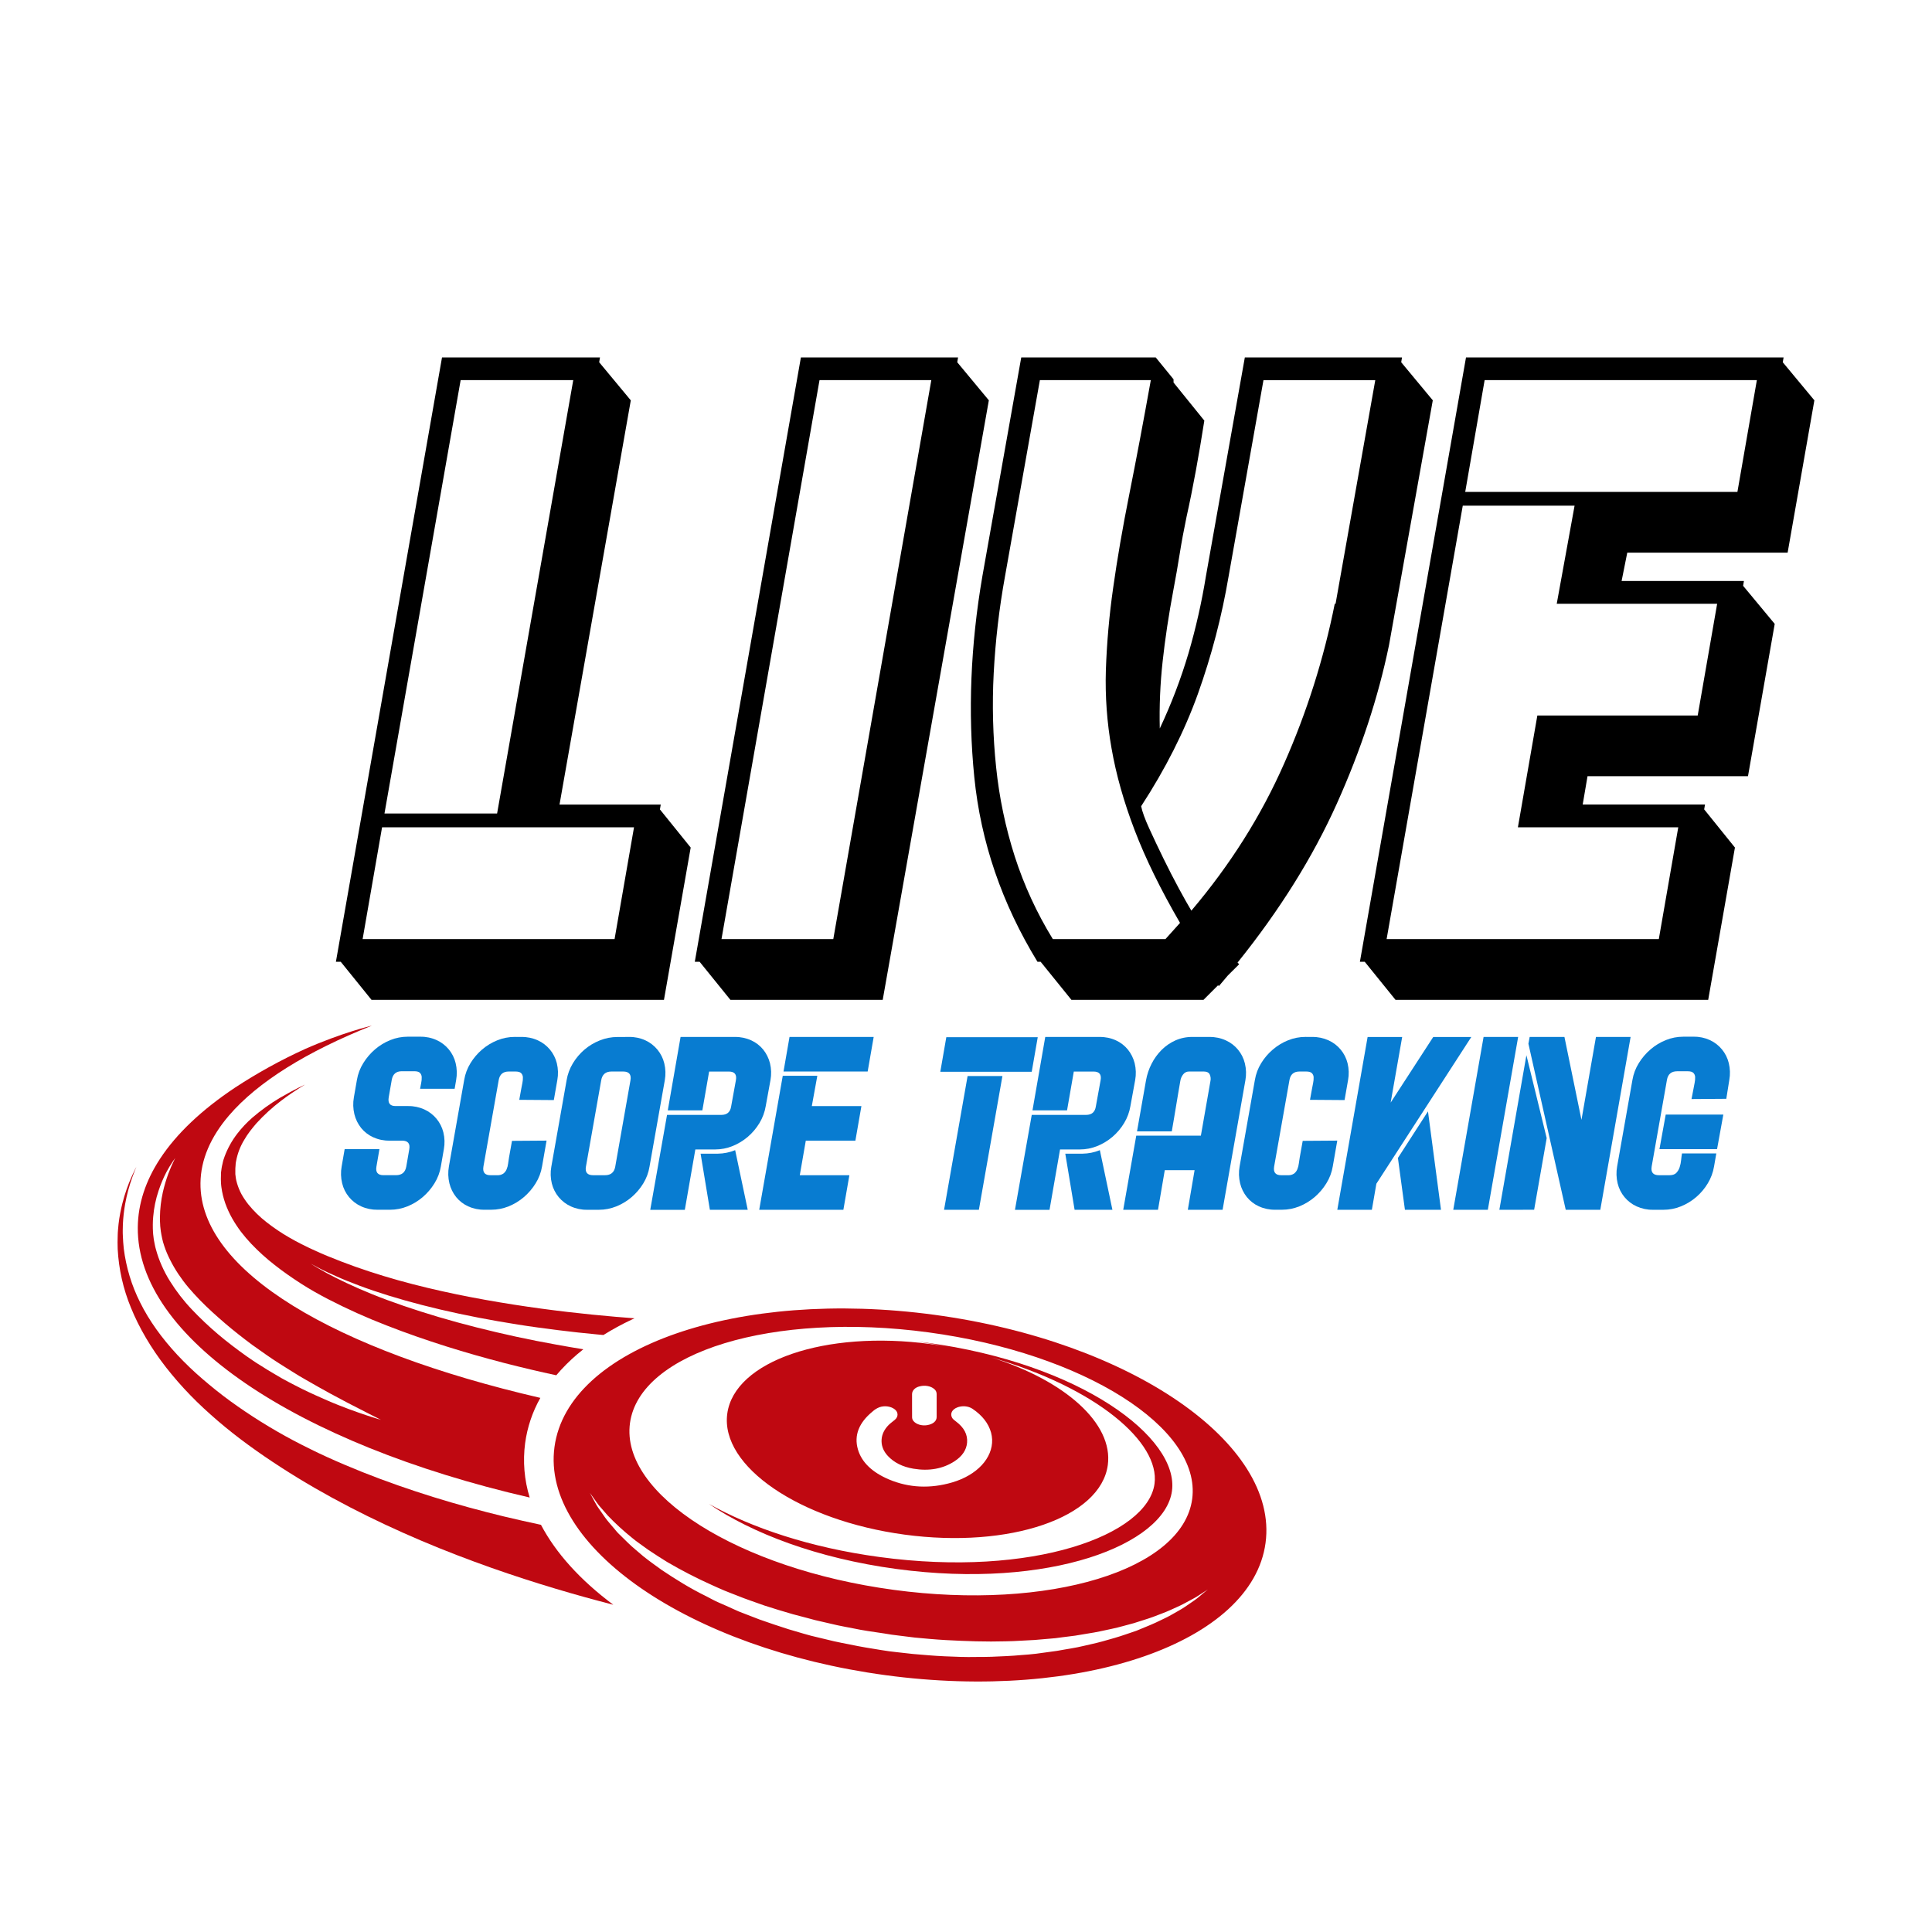
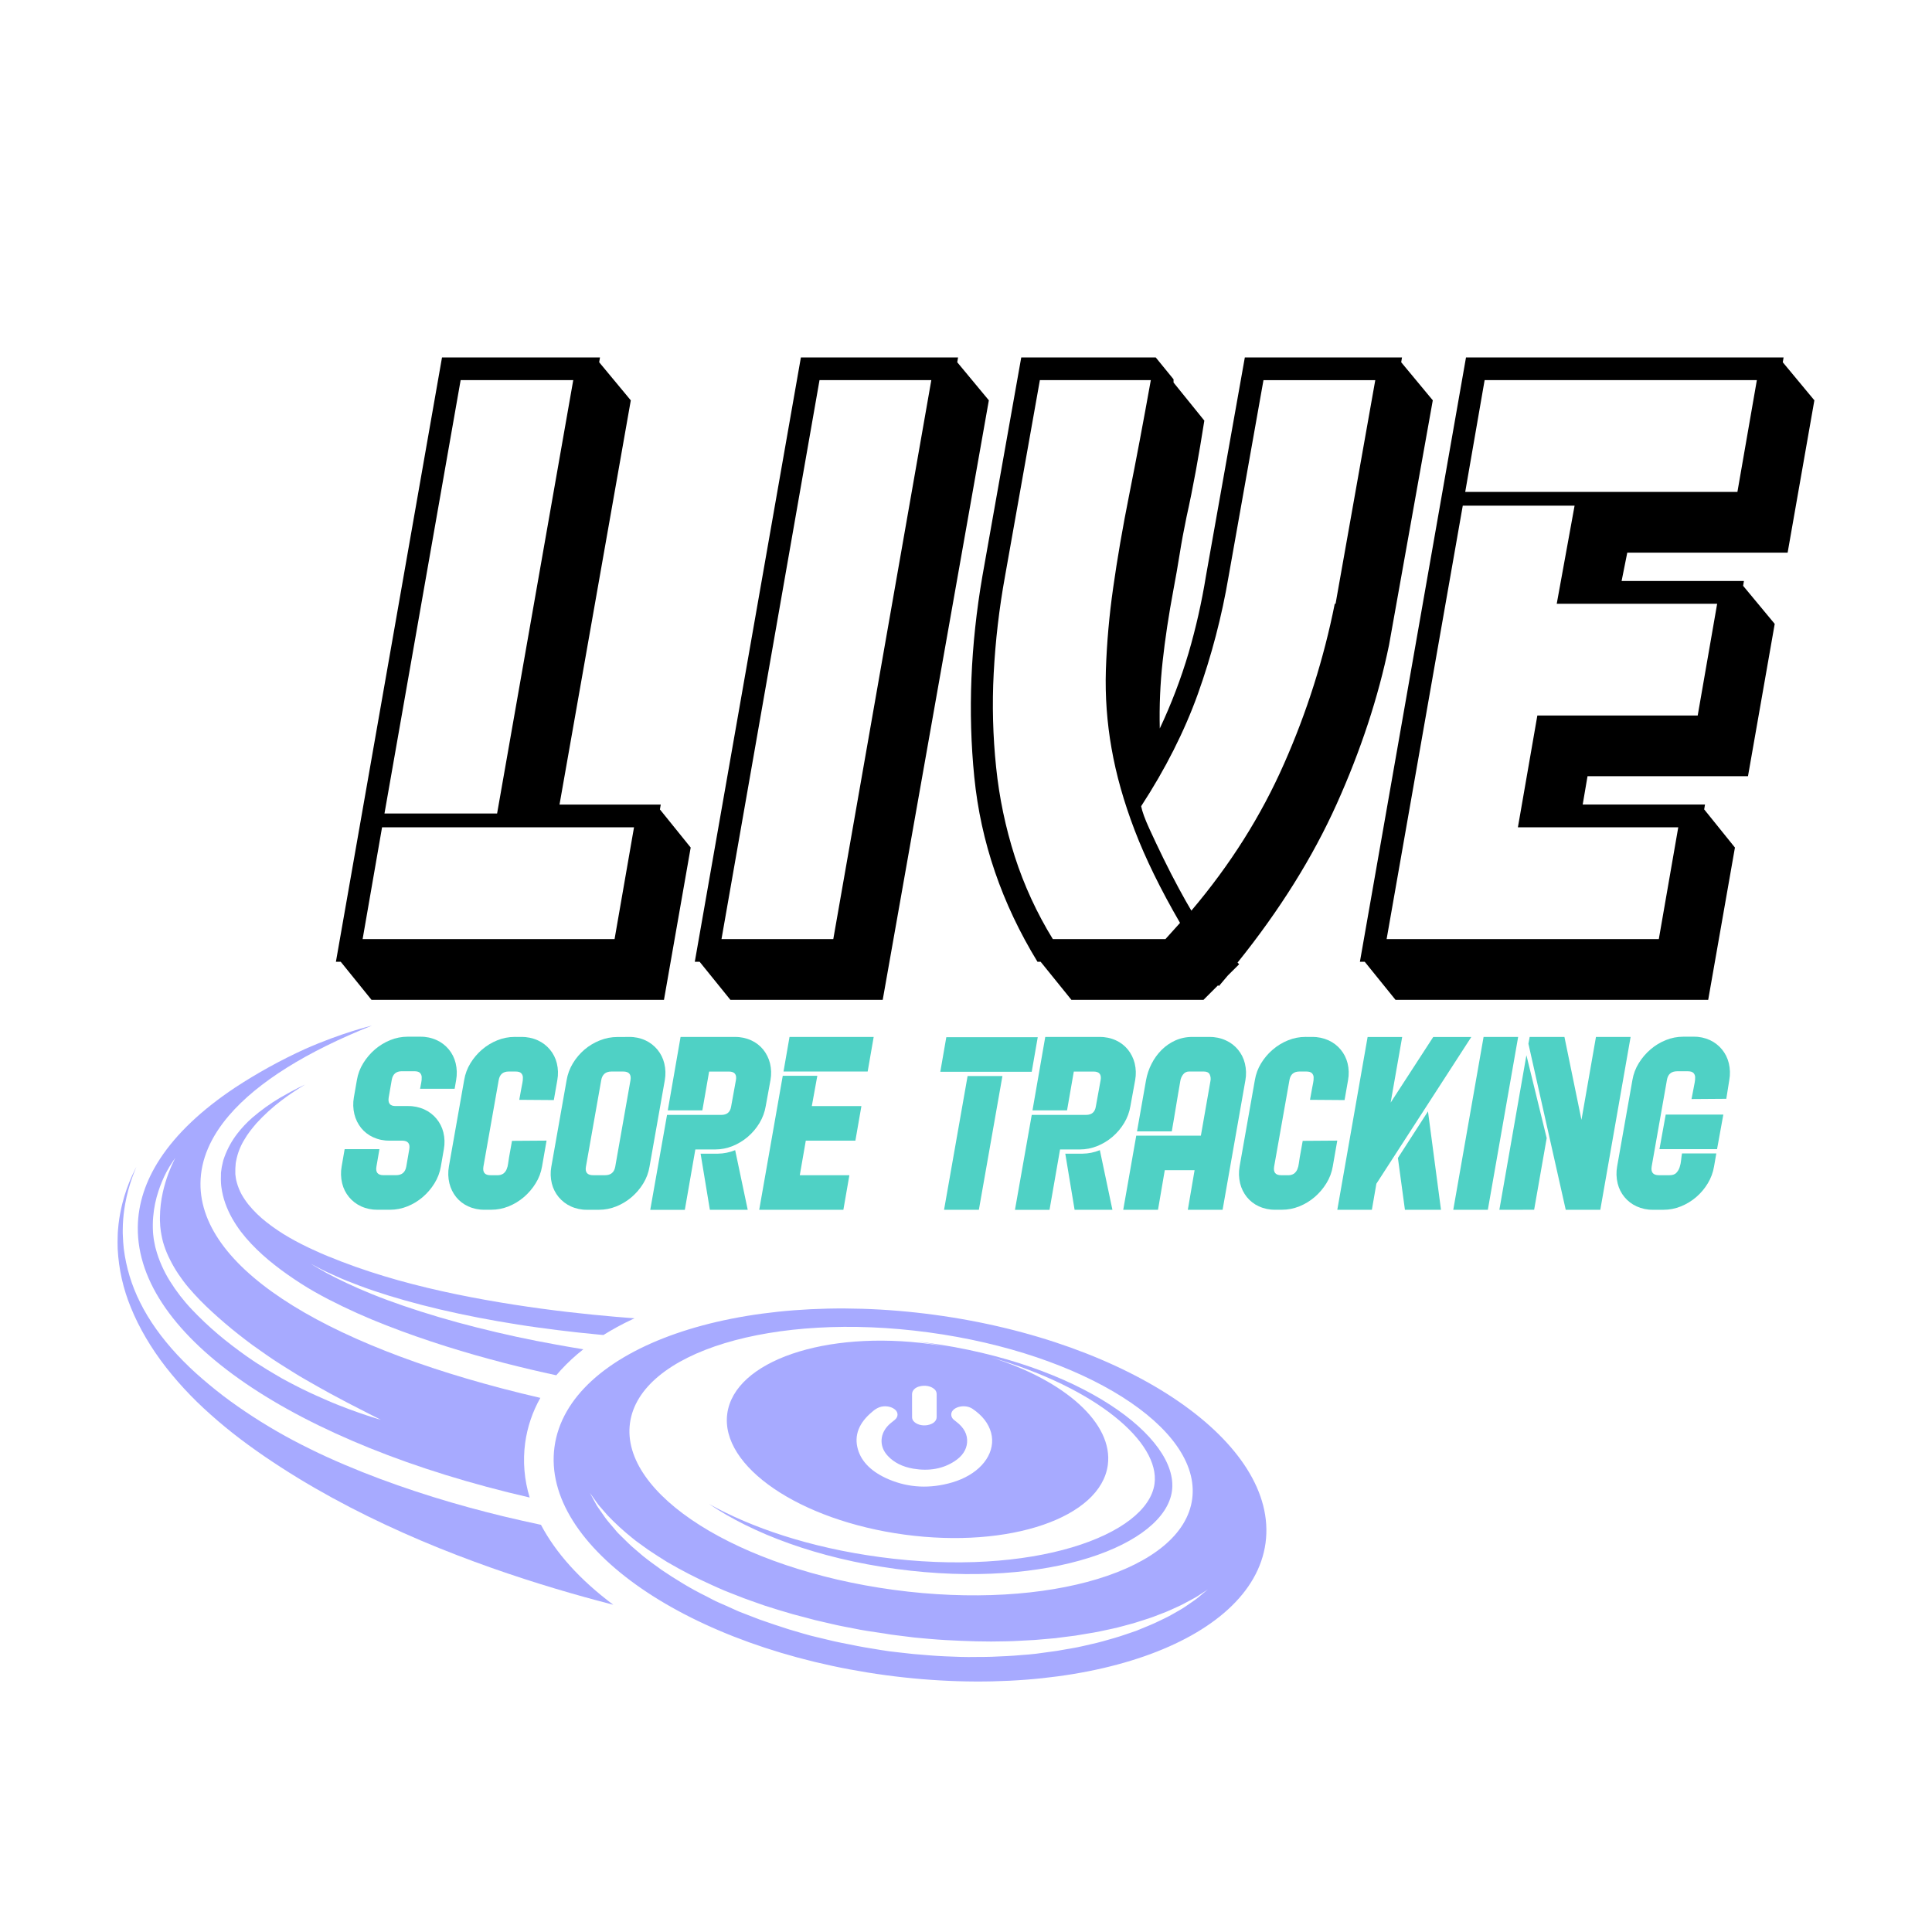
<svg xmlns="http://www.w3.org/2000/svg" id="Capa_1" data-name="Capa 1" viewBox="0 0 2000 2000">
  <defs>
-     <style>.cls-1{fill:#087cd1;}.cls-2{fill:none;}.cls-3{fill:#bf0811;}</style>
+     <style>.cls-1{fill:#4FD1C5;}.cls-2{fill:none;}.cls-3{fill:#a7aaff;}</style>
  </defs>
  <path d="M621.1,370l-.83,5L653,414.44l-73.8,418.49H684l-.84,5L715,877.38l-27.67,157.67H384.6l-31.87-39.42h-5L457.57,370ZM395.51,856.41,375.38,972.15H636.2l20.13-115.74ZM398,842.16H514.59l78.84-448.68H476.86Z" />
  <path d="M829.08,370h162.7l-.84,5,32.71,39.41L913.78,1035.05H756.12l-31.87-39.42h-5ZM746.89,972.15H862.62L964.1,393.48H848.37Z" />
  <path d="M1214.85,392.64V396l31.87,39.42q-4.2,26.85-8.8,52t-9.65,47.8q-4.2,20.13-7.13,38.58t-6.29,36.06q-7.55,40.26-11.32,75.06a522.14,522.14,0,0,0-2.93,69.19,549.55,549.55,0,0,0,29.77-78,661.09,661.09,0,0,0,18-79.67L1288.65,370h162.7l-.84,5,32.71,39.41-45.29,253.28q-16.79,81.35-54.09,164.37T1281.11,996.47l1.67,1.68L1271,1009.89l-9.22,10.9-.84-.84-15.1,15.1h-136.7l-31.87-39.42H1074q-55.35-90.57-65.42-191.21t8.39-208L1057.19,370H1196.4Zm-138.37.84-36.07,202.95a793,793,0,0,0-11.74,100.64,623.84,623.84,0,0,0,2.52,97.28,456.7,456.7,0,0,0,19.29,92.25,393.16,393.16,0,0,0,39.41,85.55h116.58l15.09-16.78q-30.19-52-47-96t-23.9-84.71a395.35,395.35,0,0,1-5.87-80.93,791.65,791.65,0,0,1,7.54-85.12q6.3-44.85,16.78-97.28t22.22-117.83Zm195.4,202.95a717.25,717.25,0,0,1-31.87,122q-21,58.31-58.7,116.16,1.67,8.39,8.38,23.06t14.68,31q8,16.35,15.93,31t13,23.06q60.39-71.26,96-152.21A791.72,791.72,0,0,0,1381.74,625h.84l41.1-231.47H1307.94Z" />
  <path d="M1517.6,370h328.76l-.84,5,32.71,39.41-27.68,157.67h-166l-5.87,29.35h126.63l-.84,5,32.71,39.42-27.67,157.67H1643.4l-5,29.35H1765l-.84,5L1796,877.38l-27.68,157.67H1444.64l-31.87-39.42h-5ZM1630,523.47H1514.25l-78.83,448.68H1717.2l20.13-115.74h-166l20.13-115.73h166L1777.59,625H1611.53Zm-113.21-14.26h281.78l20.13-115.73H1536.89Z" />
  <path class="cls-1" d="M435.12,1073.19a39.5,39.5,0,0,1,16.85,3.5,35.14,35.14,0,0,1,19.71,23.85,42.48,42.48,0,0,1,.52,17.51l-1.56,9.07H434.86q.51-2.85,1.16-6.09a24.54,24.54,0,0,0,.52-6,6.43,6.43,0,0,0-1.81-4.4c-1.13-1.13-3.07-1.69-5.84-1.69h-13q-8.82,0-10.37,9.08l-3.11,17.89q-1.56,9.07,7,9.07h13a39.54,39.54,0,0,1,16.86,3.5,35.36,35.36,0,0,1,19.7,23.73,41.59,41.59,0,0,1,.52,17.37l-3.11,17.89a47.9,47.9,0,0,1-6.61,17.5,60.51,60.51,0,0,1-12.19,14.27,57,57,0,0,1-15.82,9.59,47.82,47.82,0,0,1-18,3.5h-13a39.58,39.58,0,0,1-16.86-3.5,35.15,35.15,0,0,1-19.7-23.86,42.08,42.08,0,0,1-.52-17.5l3.11-17.89h36l-3.11,18.07q-1.56,8.89,7.26,8.9h13q9.06,0,10.63-8.88l3.11-18q1.56-8.88-7.52-8.88h-13a39.35,39.35,0,0,1-16.85-3.51,34.38,34.38,0,0,1-12.45-9.59,36.78,36.78,0,0,1-7-14.26,42.43,42.43,0,0,1-.52-17.5l3.12-17.89a47.84,47.84,0,0,1,6.61-17.51,60.82,60.82,0,0,1,12.18-14.26,57,57,0,0,1,15.82-9.59,47.85,47.85,0,0,1,18-3.5Z" />
  <path class="cls-1" d="M539.87,1073.45a39.43,39.43,0,0,1,16.86,3.5,35.32,35.32,0,0,1,19.7,23.72,41.63,41.63,0,0,1,.52,17.38l-3.63,20.74-35.78-.26,2.07-11.41q.52-2.85,1.17-6.09a24.39,24.39,0,0,0,.52-5.84,6.29,6.29,0,0,0-1.82-4.27c-1.12-1.13-3.07-1.69-5.83-1.69h-7q-8.82,0-10.38,8.82l-15.81,89.45q-1.56,9.09,7.26,9.08h7a10.26,10.26,0,0,0,6.35-1.69,10.65,10.65,0,0,0,3.37-4.41,21.48,21.48,0,0,0,1.56-6q.39-3.24.91-6.09l3.11-17.38,35.78-.25-4.67,26.7a47.72,47.72,0,0,1-6.61,17.5,60.28,60.28,0,0,1-12.19,14.27,56.84,56.84,0,0,1-15.81,9.59,47.89,47.89,0,0,1-18,3.5h-7a39.51,39.51,0,0,1-16.86-3.5,34.34,34.34,0,0,1-12.44-9.59,36.77,36.77,0,0,1-7-14.27,42.26,42.26,0,0,1-.51-17.5l15.81-89.45a48,48,0,0,1,6.49-17.38,59.34,59.34,0,0,1,12-14.13,56.9,56.9,0,0,1,15.82-9.59,47.66,47.66,0,0,1,18-3.5Z" />
  <path class="cls-1" d="M651.37,1073.45a38.51,38.51,0,0,1,16.72,3.5,35.41,35.41,0,0,1,19.58,23.85,42.48,42.48,0,0,1,.52,17.51l-15.82,89.45a48.13,48.13,0,0,1-6.48,17.37,59.27,59.27,0,0,1-12.06,14.14,57,57,0,0,1-15.82,9.59,47.82,47.82,0,0,1-18,3.5H607.81a39.51,39.51,0,0,1-16.86-3.5,35.3,35.3,0,0,1-19.7-23.73,41.42,41.42,0,0,1-.52-17.37l15.81-89.45A49.27,49.27,0,0,1,593,1100.8a58.26,58.26,0,0,1,12.05-14.26A56.44,56.44,0,0,1,621,1077a48.62,48.62,0,0,1,18.15-3.5Zm1.29,44.86q1.56-9.07-7.52-9.08H633q-9.09,0-10.63,9.08l-15.82,89.45q-1.56,8.82,7.52,8.82h12.19q9.06,0,10.63-8.82Z" />
  <path class="cls-1" d="M760.79,1073.45a39.38,39.38,0,0,1,16.85,3.5,34.46,34.46,0,0,1,12.45,9.59,37.06,37.06,0,0,1,7,14.13,41.8,41.8,0,0,1,.52,17.38l-4.93,27a49.44,49.44,0,0,1-6.48,17.51,58.34,58.34,0,0,1-12.06,14.26,57,57,0,0,1-15.82,9.59,47.85,47.85,0,0,1-18,3.5H719.82l-10.89,62.49H673.14l17.38-98.27h56.26q8.82,0,10.12-8.87l4.92-27.12q1.56-8.86-7.26-8.87H734.08l-7,40.19H691.29l13.23-76Zm-35.53,120.83h17.89a49.27,49.27,0,0,0,17.89-3.63l13,61.71H734.86Z" />
  <path class="cls-1" d="M846.09,1113.64l-5.7,31.37h51.34l-6.23,35.79H834.16l-6.22,35.78h51.34l-6.22,35.78H785.94l24.37-138.72Zm-35-4.41,6.22-35.78h87.12l-6.22,35.78Z" />
  <path class="cls-1" d="M979.62,1073.71h94.65l-6.23,35.78H973.4Zm-2.33,178.65,24.37-138.46h36.05l-24.38,138.46Z" />
  <path class="cls-1" d="M1138.31,1073.45a39.35,39.35,0,0,1,16.85,3.5,34.46,34.46,0,0,1,12.45,9.59,37.06,37.06,0,0,1,7,14.13,41.8,41.8,0,0,1,.52,17.38l-4.93,27a49.44,49.44,0,0,1-6.48,17.51,58.34,58.34,0,0,1-12.06,14.26,57,57,0,0,1-15.82,9.59,47.82,47.82,0,0,1-18,3.5h-20.48l-10.89,62.49h-35.78l17.37-98.27h56.27q8.81,0,10.11-8.87l4.92-27.12q1.56-8.86-7.26-8.87H1111.6l-7,40.19h-35.78l13.22-76Zm-35.53,120.83h17.9a49.36,49.36,0,0,0,17.89-3.63l13,61.71h-39.15Z" />
  <path class="cls-1" d="M1252.13,1073.45A39.4,39.4,0,0,1,1269,1077a35.16,35.16,0,0,1,19.7,23.85,42.14,42.14,0,0,1,.52,17.51l-23.59,134h-36l7-41h-30.86l-7,41h-36l13.48-76.75h66.9l9.85-56.27a10.93,10.93,0,0,0-.78-7.26q-1.55-2.85-6-2.85h-15.3a7.41,7.41,0,0,0-6.22,3.11,14.44,14.44,0,0,0-2.85,6.74q-1.3,7.26-2.34,13.62t-2.07,12.44c-.69,4.07-1.39,8.21-2.08,12.45s-1.47,8.77-2.33,13.61h-36l9.33-52.89a60.6,60.6,0,0,1,5.71-17,56.07,56.07,0,0,1,10.37-14.39,47.82,47.82,0,0,1,14.26-9.85,42.36,42.36,0,0,1,17.63-3.63Z" />
  <path class="cls-1" d="M1358.44,1073.45a39.4,39.4,0,0,1,16.86,3.5,35.32,35.32,0,0,1,19.7,23.72,41.46,41.46,0,0,1,.52,17.38l-3.63,20.74-35.78-.26,2.07-11.41q.52-2.85,1.17-6.09a24.39,24.39,0,0,0,.52-5.84,6.25,6.25,0,0,0-1.82-4.27c-1.12-1.13-3.07-1.69-5.83-1.69h-7q-8.82,0-10.37,8.82L1319,1207.5q-1.56,9.09,7.26,9.08h7a10.29,10.29,0,0,0,6.36-1.69,10.81,10.81,0,0,0,3.37-4.41,21.83,21.83,0,0,0,1.55-6q.39-3.24.91-6.09l3.11-17.38,35.78-.25-4.66,26.7a47.92,47.92,0,0,1-6.62,17.5,60.47,60.47,0,0,1-12.18,14.27,57,57,0,0,1-15.82,9.59,47.85,47.85,0,0,1-18,3.5h-7a39.58,39.58,0,0,1-16.86-3.5,34.34,34.34,0,0,1-12.44-9.59,36.61,36.61,0,0,1-7-14.27,42.08,42.08,0,0,1-.52-17.5l15.81-89.45a48,48,0,0,1,6.49-17.38,59.16,59.16,0,0,1,12.06-14.13,56.84,56.84,0,0,1,15.81-9.59,47.66,47.66,0,0,1,18-3.5Z" />
  <path class="cls-1" d="M1424.82,1225.39l-4.67,27h-35.78l31.38-178.91h35.78l-11.93,67.93,44.08-67.93h39.41Zm29.56,27-7.26-53.67,31.12-48.23,13.48,101.9Z" />
  <path class="cls-1" d="M1504.42,1252.36l31.38-178.91h35.78l-31.37,178.91Z" />
  <path class="cls-1" d="M1552.13,1252.36l28-160,21,85.82-13,74.16Zm85-93.09,15-85.82H1688l-31.37,178.91h-35.79l-38.63-171.91,1.3-7h36Z" />
  <path class="cls-1" d="M1753.34,1073.19a38.62,38.62,0,0,1,16.72,3.5,35.41,35.41,0,0,1,19.58,23.85,42.31,42.31,0,0,1,.52,17.51l-3.11,19.44-36,.26,2.07-10.72q.51-2.88,1.17-6.15a24.83,24.83,0,0,0,.52-5.89,6.41,6.41,0,0,0-1.82-4.32q-1.7-1.7-5.83-1.7h-10.89q-9.09,0-10.64,8.84l-15.81,89.67q-1.56,9.11,7.52,9.1h10.89q4.66,0,7-2.34a14.7,14.7,0,0,0,3.5-5.83,33.9,33.9,0,0,0,1.55-7.39c.26-2.59.56-4.93.91-7h35.53l-2.34,13.48a49.32,49.32,0,0,1-6.48,17.5,58.2,58.2,0,0,1-12.06,14.27,56.9,56.9,0,0,1-15.82,9.59,47.82,47.82,0,0,1-18,3.5h-10.89a39.5,39.5,0,0,1-16.85-3.5,35.13,35.13,0,0,1-19.71-23.86,42.42,42.42,0,0,1-.52-17.5l15.82-89.45a48,48,0,0,1,6.61-17.51,60.62,60.62,0,0,1,12.19-14.26,56.75,56.75,0,0,1,15.82-9.59,47.85,47.85,0,0,1,18-3.5Zm-29,80.64h59.64l-6.49,35.78h-59.63Z" />
  <path class="cls-2" d="M1236.19,1654.26c-3.23,1.77-7,3.77-11.16,6s-9,4.19-14.22,6.62-11.11,4.35-17.2,6.79c-6.2,2.28-13,4.19-20,6.5-7.19,1.75-14.6,4.1-22.53,5.8s-16.15,3.63-24.81,4.88c-4.28.7-8.69,1.42-13.1,2.19-4.48.59-9,1.16-13.66,1.72l-6.94.92q-3.48.32-7.08.62c-4.72.38-9.53.83-14.38,1.23-9.73.36-19.66,1.26-29.8,1.39-20.24.61-41.17-.14-62.4-1.29-10.61-.6-21.3-1.64-32-2.6-5.37-.68-10.74-1.32-16.06-2l-7.88-1-8.1-1.31-16.22-2.41c-5.43-.82-10.56-2-15.84-2.89s-10.52-1.94-15.74-3.09-10.41-2.37-15.61-3.6-10.33-2.36-15.37-3.84c-5.11-1.3-10.16-2.64-15.22-4-10-2.84-19.84-5.89-29.5-9-9.47-3.48-19-6.48-28-10.2-4.55-1.81-9-3.55-13.46-5.3s-8.63-3.8-12.87-5.69a482.86,482.86,0,0,1-46.45-23.92q-10.29-6.41-19.51-12.58c-5.88-4.4-11.83-8.19-16.84-12.48a261.17,261.17,0,0,1-25.14-23.06l-8.34-9.58c-2.4-2.78-4.05-5.52-5.59-7.53-2.63-3.65-4.19-5.8-4.52-6.28.28.52,1.55,2.85,3.71,6.79,1.28,2.2,2.65,5.15,4.74,8.25s4.6,6.61,7.37,10.55,6.47,7.82,10.21,12.37c1,1.1,1.85,2.28,2.89,3.39s2.18,2.14,3.3,3.26q3.39,3.29,7,6.88c4.77,4.78,10.47,9.16,16.17,14.2,5.92,4.76,12.42,9.37,19.16,14.24,13.8,9.26,29.09,18.89,46.22,27.23,4.24,2.16,8.51,4.41,12.94,6.5s9,4,13.53,6c2.28,1,4.61,2,6.89,3.09,2.38.89,4.72,1.82,7.1,2.76,4.77,1.83,9.59,3.67,14.39,5.55q14.68,5.22,30,10.08c10.3,2.93,20.58,6.34,31.22,8.65,5.33,1.25,10.62,2.54,16,3.83s10.79,2.21,16.23,3.29,10.91,2.31,16.3,3.13l16.19,2.58,8.11,1.23,8.41,1,16.47,1.83c11,.91,21.88,1.9,32.77,2.4s21.7,1,32.38.68c5.34-.08,10.65,0,15.91-.19s10.5-.48,15.68-.7,10.33-.63,15.41-1.09,10.1-.83,15.06-1.35,9.86-1.31,14.7-2c2.41-.29,4.83-.62,7.21-1s4.73-.82,7.08-1.25c4.69-.82,9.32-1.6,13.88-2.44s9-2,13.34-3c8.74-1.85,17-4.39,25-6.61s15.47-5.09,22.66-7.46c7-3,13.68-5.5,19.82-8.33,6-3,11.83-5.44,16.89-8.41s9.72-5.51,13.77-8.13,7.52-5.19,10.63-7.32,5.34-4.34,7.36-6c3-2.5,5-4.13,5.7-4.78-.81.51-2.93,1.9-6.26,4C1242.05,1650.61,1239.46,1652.5,1236.19,1654.26Z" />
  <path class="cls-2" d="M925.12,1645.81c160.72,21.69,299-20.41,309-94s-112.27-150.86-273-172.55-299,20.37-309,94S764.4,1624.12,925.12,1645.81Zm101.32-240.53c75.57,23.75,126.2,68,120.36,111.29-7.35,54.5-101.5,86.77-210.29,72.09s-191-70.77-183.65-125.26,101.5-86.78,210.29-72.09q8,1.08,15.86,2.46-14-2.77-28.7-5c3.08.37,6.19.74,9.35,1.17,158.73,21.42,261,98.09,253.56,153.48S1086.77,1645.62,928,1624.2c-82.41-11.12-149.62-37.13-194.16-67.37,43.94,24.62,104.52,45.26,176.78,55,158.73,21.42,277.35-22.8,284.5-75.83C1200.94,1493.2,1135.32,1436.76,1026.44,1405.28Z" />
  <path class="cls-2" d="M225.7,1381.16c9.42,8,19.23,15.35,29,22.38,4.92,3.39,9.81,6.82,14.77,9.82l7.38,4.64c2.47,1.47,4.9,2.93,7.36,4.38,4.82,2.94,9.7,5.55,14.44,8.17s9.49,5,14.08,7.23c9.18,4.58,18,8.57,26.2,12s15.74,6.46,22.48,9,12.65,4.56,17.53,6.17,8.77,2.76,11.39,3.62c2.31.67,3.67,1.08,4,1.19-.61-.33-5.84-3-14.53-7.38-4.62-2.37-10.22-5.23-16.65-8.54-3.25-1.62-6.62-3.46-10.2-5.38s-7.34-3.9-11.24-6c-7.83-4.2-16.2-9-25-14.08-4.42-2.55-8.89-5.27-13.45-8.07s-9.25-5.6-13.87-8.7c-9.42-5.93-18.78-12.73-28.35-19.48-9.4-7-18.9-14.22-27.93-22.13s-18.07-15.88-26.32-24.36c-4.11-4.27-8.07-8.56-11.83-13a155.9,155.9,0,0,1-10.3-13.76,133.77,133.77,0,0,1-8.42-14.46,99.19,99.19,0,0,1-6.26-14.86c-.38-1.29-.94-2.7-1.2-3.88s-.59-2.41-.88-3.6c-.59-2.41-.94-5-1.39-7.44-.22-2.51-.67-4.94-.71-7.4-.07-1.2-.15-2.43-.21-3.61s0-2.41,0-3.6a125.11,125.11,0,0,1,3-25.85,155.8,155.8,0,0,1,5.76-19.39c2-5.23,3.78-9.3,5.09-12,1.16-2.35,1.84-3.76,2-4.08-.21.28-1.06,1.53-2.56,3.65a121.67,121.67,0,0,0-6.7,11.16,130.6,130.6,0,0,0-8,19.09,114.21,114.21,0,0,0-5.58,27c-.1,1.29-.2,2.58-.28,3.89s-.07,2.65-.11,4c-.12,2.7.13,5.44.21,8.24.06,1.41.28,2.8.43,4.23s.28,2.84.61,4.33.55,3,.86,4.43.67,2.76,1,4.15a113.44,113.44,0,0,0,6,17,124.37,124.37,0,0,0,8.58,16.25,183,183,0,0,0,22.79,29.46A344.57,344.57,0,0,0,225.7,1381.16Z" />
  <path class="cls-3" d="M967.21,1361.07C764,1333.63,587.91,1394.89,574,1497.91s139.6,208.81,342.84,236.24,379.35-33.86,393.25-136.88S1170.5,1388.5,967.21,1361.07ZM652.14,1473.26c9.94-73.64,148.24-115.7,309-94s282.93,98.91,273,172.55-148.25,115.7-309,94S642.21,1546.85,652.14,1473.26ZM1244.77,1650c-2,1.62-4.29,3.78-7.36,6s-6.65,4.56-10.63,7.32-8.74,5.16-13.77,8.13-10.85,5.4-16.89,8.41c-6.14,2.83-12.82,5.36-19.82,8.33-7.19,2.37-14.65,5.15-22.66,7.46s-16.26,4.76-25,6.61c-4.36,1-8.82,2.07-13.34,3s-9.19,1.62-13.88,2.44c-2.35.43-4.69.86-7.08,1.25s-4.8.67-7.21,1c-4.84.67-9.73,1.33-14.7,2s-10,.94-15.06,1.35-10.2.91-15.41,1.09-10.4.44-15.68.7-10.57.11-15.91.19c-10.68.27-21.48-.22-32.38-.68s-21.8-1.49-32.77-2.4l-16.47-1.83-8.41-1-8.11-1.23L896,1705.47c-5.39-.82-10.9-2.09-16.3-3.13s-10.9-2.08-16.23-3.29-10.66-2.58-16-3.83c-10.64-2.31-20.92-5.72-31.22-8.65q-15.25-4.85-30-10.08c-4.8-1.88-9.62-3.72-14.39-5.55-2.38-.94-4.72-1.87-7.1-2.76-2.28-1.06-4.61-2.08-6.89-3.09-4.56-2.07-9-4.08-13.53-6s-8.7-4.34-12.94-6.5c-17.13-8.34-32.42-18-46.22-27.23-6.74-4.87-13.24-9.48-19.16-14.24-5.7-5-11.4-9.42-16.17-14.2q-3.6-3.58-7-6.88c-1.12-1.12-2.21-2.19-3.3-3.26s-1.94-2.29-2.89-3.39c-3.74-4.55-7.4-8.43-10.21-12.37s-5.24-7.49-7.37-10.55-3.46-6.05-4.74-8.25c-2.16-3.94-3.43-6.27-3.71-6.79.33.48,1.89,2.63,4.52,6.28,1.54,2,3.19,4.75,5.59,7.53l8.34,9.58a261.17,261.17,0,0,0,25.14,23.06c5,4.29,11,8.08,16.84,12.48q9.2,6.2,19.51,12.58a482.86,482.86,0,0,0,46.45,23.92c4.24,1.89,8.5,3.87,12.87,5.69s8.91,3.49,13.46,5.3c9,3.72,18.5,6.72,28,10.2,9.66,3.1,19.5,6.15,29.5,9,5.06,1.35,10.11,2.69,15.22,4,5,1.48,10.19,2.7,15.37,3.84s10.41,2.41,15.61,3.6,10.47,2,15.74,3.09,10.41,2.07,15.84,2.89l16.22,2.41,8.1,1.31,7.88,1c5.32.63,10.69,1.27,16.06,2,10.69,1,21.38,2,32,2.6,21.23,1.15,42.16,1.9,62.4,1.29,10.14-.13,20.07-1,29.8-1.39,4.85-.4,9.66-.85,14.38-1.23q3.6-.3,7.08-.62l6.94-.92c4.61-.56,9.18-1.13,13.66-1.72,4.41-.77,8.82-1.49,13.1-2.19,8.66-1.25,16.85-3.23,24.81-4.88s15.34-4,22.53-5.8c7-2.31,13.77-4.22,20-6.5,6.09-2.44,12-4.41,17.2-6.79s10-4.41,14.22-6.62,7.93-4.25,11.16-6,5.86-3.65,8-5c3.33-2.14,5.45-3.53,6.26-4C1249.73,1645.88,1247.79,1647.51,1244.77,1650Z" />
  <path class="cls-3" d="M910.66,1611.84c-72.26-9.75-132.84-30.39-176.78-55,44.54,30.24,111.75,56.25,194.16,67.37,158.73,21.42,277.7-25.38,285.18-80.77S1118.39,1411.37,959.66,1390c-3.16-.43-6.27-.8-9.35-1.17q14.7,2.21,28.7,5-7.83-1.37-15.86-2.46c-108.79-14.69-202.94,17.59-210.29,72.09S827.73,1574,936.51,1588.66s202.94-17.59,210.29-72.09c5.84-43.27-44.79-87.54-120.36-111.29,108.88,31.48,174.5,87.92,168.72,130.73C1188,1589,1069.39,1633.26,910.66,1611.84Zm33.5-156.79v-11.8c0-3.82,3.09-7,8-8.14,5.54-1.34,11.25-.31,14.86,2.72a6.63,6.63,0,0,1,2.6,5.2c0,8,0,15.93,0,23.89,0,4.24-3.76,7.39-9.81,8.4-5.61.93-11.49-.87-14.3-4.39a6.3,6.3,0,0,1-1.32-4.18C944.17,1462.85,944.16,1459,944.16,1455.05Zm82.89,35.08c.7,19.3-15.67,36.93-41.36,44.47-22.5,6.59-44.58,5.71-65.42-3.08-17.15-7.24-28.29-17.68-32.17-31.14-4.2-14.57,1.12-27.68,15.13-39.15a22.92,22.92,0,0,1,7.23-4.5c5.42-1.89,11.95-.94,16,2.39,3.61,2.94,3.57,7.7-.21,10.73-2.78,2.24-5.71,4.37-7.87,6.94-4.11,4.88-6,10.1-5.79,15.71.21,5.34,2.39,10.28,6.6,14.78,6.24,6.66,15,11.19,26.33,13.1,16.28,2.74,30.69.12,42.71-7.76,7.94-5.2,12.23-11.68,12.88-19.16.73-8.37-3.1-15.68-11.43-21.91-1.75-1.32-3.54-2.62-4.32-4.38-1.81-4.05.27-8,5.35-10.11s11.58-1.66,16,1.31q15.27,10.32,19.24,24.67A33.59,33.59,0,0,1,1027.05,1490.13Z" />
  <path class="cls-3" d="M548.33,1550.24a132.58,132.58,0,0,1-4.7-56.44,130.85,130.85,0,0,1,15.74-46.72c-213-49.31-352.73-131.07-351.84-222.27.25-24.38,10.53-47.88,29.55-70.09,29.66-34.64,80.64-66.21,147.95-93-1.77.43-30.87,7.31-69.21,24.19a540.52,540.52,0,0,0-72.46,39.95c-34.15,22.75-60.53,47.49-77.72,73.75-14.81,22.67-22.78,46.41-23,71C141.49,1384.06,306.05,1494.49,548.33,1550.24ZM175.88,1326.15a124.37,124.37,0,0,1-8.58-16.25,113.44,113.44,0,0,1-6-17c-.37-1.39-.76-2.64-1-4.15s-.57-3-.86-4.43-.43-2.9-.61-4.33-.37-2.82-.43-4.23c-.08-2.8-.33-5.54-.21-8.24,0-1.35.06-2.7.11-4s.18-2.6.28-3.89a114.21,114.21,0,0,1,5.58-27,130.6,130.6,0,0,1,8-19.09,121.67,121.67,0,0,1,6.7-11.16c1.5-2.12,2.35-3.37,2.56-3.65-.14.32-.82,1.73-2,4.08-1.31,2.7-3.07,6.77-5.09,12a155.8,155.8,0,0,0-5.76,19.39,125.11,125.11,0,0,0-3,25.85c0,1.19,0,2.39,0,3.6s.14,2.41.21,3.61c0,2.46.49,4.89.71,7.4.45,2.43.8,5,1.39,7.44.29,1.19.59,2.39.88,3.6s.82,2.59,1.2,3.88a99.19,99.19,0,0,0,6.26,14.86,133.77,133.77,0,0,0,8.42,14.46,155.9,155.9,0,0,0,10.3,13.76c3.76,4.43,7.72,8.72,11.83,13,8.25,8.48,17.23,16.58,26.32,24.36s18.53,15.14,27.93,22.13c9.57,6.75,18.93,13.55,28.35,19.48,4.62,3.1,9.36,5.76,13.87,8.7s9,5.52,13.45,8.07c8.81,5,17.18,9.88,25,14.08,3.9,2.09,7.66,4.11,11.24,6s6.95,3.76,10.2,5.38c6.43,3.31,12,6.17,16.65,8.54,8.69,4.41,13.92,7,14.53,7.38-.31-.11-1.67-.52-4-1.19-2.62-.86-6.52-1.92-11.39-3.62s-10.81-3.61-17.53-6.17-14.32-5.43-22.48-9-17-7.46-26.2-12c-4.59-2.26-9.27-4.74-14.08-7.23s-9.62-5.23-14.44-8.17c-2.46-1.45-4.89-2.91-7.36-4.38l-7.38-4.64c-5-3-9.85-6.43-14.77-9.82-9.77-7-19.58-14.37-29-22.38a344.57,344.57,0,0,1-27-25.55A183,183,0,0,1,175.88,1326.15Z" />
  <path class="cls-3" d="M325.59,1294.39c-9.08-4.11-17.86-8.52-26.18-13.34A195.13,195.13,0,0,1,276,1265.27a116.4,116.4,0,0,1-19-18.57,81.33,81.33,0,0,1-7-10.45,59.84,59.84,0,0,1-4.6-11.24c-.26-1-.49-1.92-.76-2.88s-.36-1.94-.55-2.92-.22-2-.37-2.94l-.1-.76,0-.37c0,.13,0,.21,0,.29v-.2l0-1.76c0-1.17,0-2.33,0-3.5a10.72,10.72,0,0,1,.08-1.51l.12-1.33c0-.92.11-1.81.17-2.71s.37-1.93.51-2.91a64.46,64.46,0,0,1,8.32-21.53c3.72-6.54,8.31-12.06,12.67-17.19a189.68,189.68,0,0,1,25.64-23.4c7.66-5.78,14-10,18.27-12.69,3.56-2.25,5.74-3.59,6.42-4-.7.32-3,1.43-6.77,3.29-4.55,2.24-11.13,5.78-19.43,10.58a200.4,200.4,0,0,0-28.55,20.56,116.6,116.6,0,0,0-15.53,16.55,89.85,89.85,0,0,0-13.08,23.66c-.41,1.17-.84,2.35-1.22,3.58s-.64,2.66-.94,4l-.47,2a16.33,16.33,0,0,0-.37,1.92c-.16,1.17-.31,2.31-.47,3.47l-.25,1.74,0,.23a.07.07,0,0,1,0,.06s0,.1,0,.67l0,.51,0,1c0,1.37-.14,2.78-.1,4.15s.1,2.8.14,4.19.27,2.82.43,4.23a83.53,83.53,0,0,0,4,16.57,100.9,100.9,0,0,0,7,15.37,135.68,135.68,0,0,0,9.17,14,162.55,162.55,0,0,0,10.71,12.55,218.12,218.12,0,0,0,24.34,22c8.56,6.76,17.57,13,26.85,19s18.84,11.34,28.61,16.43a614.74,614.74,0,0,0,60.28,27.08c40.91,16,82.58,28.69,121.88,38.9,18.55,4.74,36.57,9,53.8,12.69,1.49-1.77,3-3.51,4.6-5.25a193,193,0,0,1,23.42-21.66c-9.2-1.49-18.58-3.08-28-4.82-13.59-2.45-27.46-5.13-41.24-8.13-27.54-6-54.93-12.84-80.35-20.38s-48.92-15.57-68.7-23.56c-9.89-4-18.86-7.93-26.73-11.65S343.92,1321,338.42,1318s-9.75-5.62-12.65-7.31c-2.16-1.33-3.59-2.15-4.17-2.51.6.3,2.07,1.1,4.27,2.24,3,1.52,7.28,4,12.94,6.56s12.51,5.79,20.5,9,17.1,6.67,27.09,10.06c20,6.8,43.67,13.53,69.24,19.53s53,11.28,80.57,15.62c13.8,2.2,27.55,4,41.2,5.74s27,3.15,40,4.39c2.43.25,4.84.47,7.24.68a285.35,285.35,0,0,1,29.24-15.92c1-.47,2-.92,3-1.37-6.21-.47-12.69-1-19.41-1.55-31.06-2.64-67.27-6.62-105.81-12.65s-79.42-14-119.43-25.18c-20-5.62-39.72-12-58.75-19.33C344,1302.36,334.62,1298.58,325.59,1294.39Z" />
  <path class="cls-3" d="M560,1578.48q-18.86-4-38.46-8.67c-23.73-5.76-48.15-12.36-72.73-20s-49.33-16.23-73.73-25.95c-12.18-4.89-24.32-10-36.25-15.43s-23.68-11.26-35.21-17.33a550.55,550.55,0,0,1-65.19-40.65c-10.13-7.37-19.76-15.16-29-23.11a326.78,326.78,0,0,1-25.83-24.74c-15.94-17.13-29.25-35.48-38.59-54.42a170.68,170.68,0,0,1-16.9-55.77c-.4-4.41-.83-8.68-.92-12.85,0-1-.08-2-.12-3s0-2.08,0-3.1c0-2.07.08-4,.13-5.91a164.12,164.12,0,0,1,2.35-21.15,170.88,170.88,0,0,1,7.8-28.79c1.19-3.23,2.15-5.68,2.84-7.32.59-1.45.94-2.27,1-2.45-.08.18-.49,1-1.18,2.35-.8,1.55-1.94,3.92-3.35,7a171.47,171.47,0,0,0-9.93,28.38,165.56,165.56,0,0,0-4,21.5c-.2,2-.43,4.09-.57,6.11-.08,1-.14,2.06-.23,3.11s-.06,2.16-.1,3.27c-.22,4.33-.12,8.84,0,13.5a184.26,184.26,0,0,0,13.69,60.59c8.52,21,20.89,42,36.3,61.78A358,358,0,0,0,197,1444.28c9,9.32,18.68,18.17,28.73,26.81,20.15,17.29,42.18,33.05,65.11,47.88s46.88,28.59,71.24,41.22,49.14,24.15,73.81,34.64,49.27,19.86,73.22,28.34c45.18,15.9,88.15,28.39,125.77,38.07C600.56,1635.64,575.35,1607.62,560,1578.48Z" />
  <path class="cls-2" d="M1548.41,1509.11c4.44,1.4,8.78,2.89,13,4.46h1.41Q1555.79,1511.25,1548.41,1509.11Z" />
</svg>
